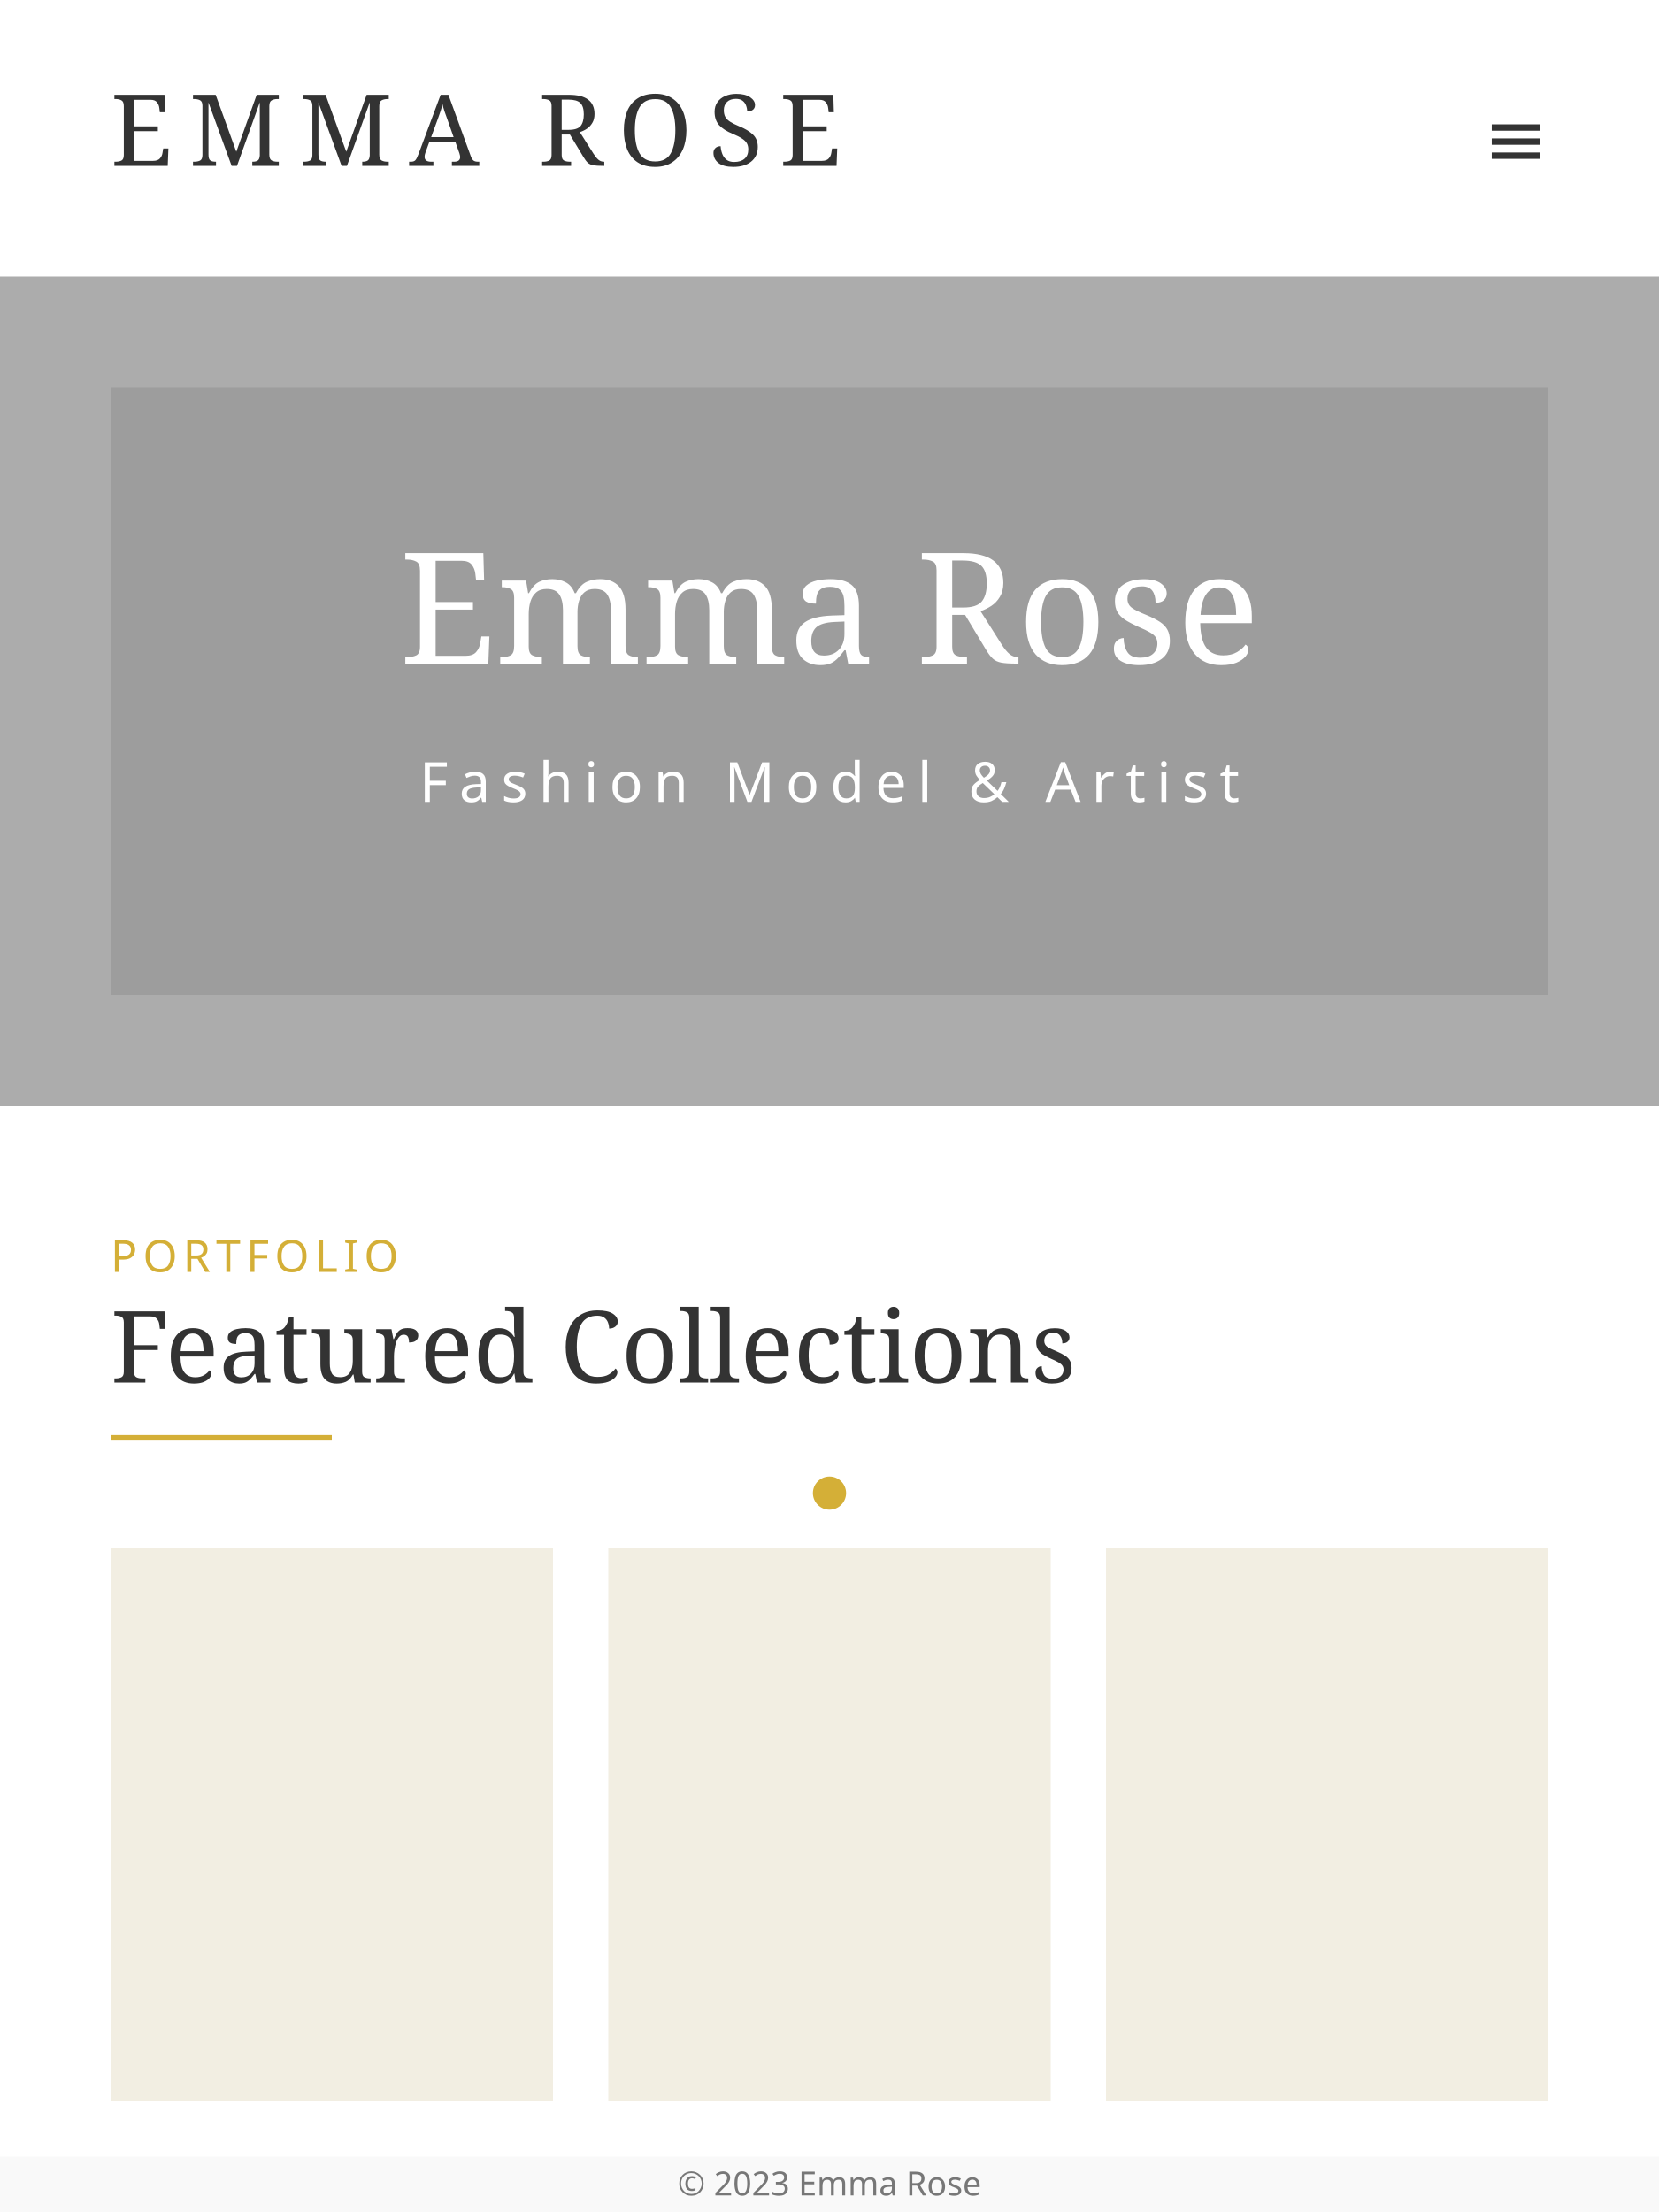
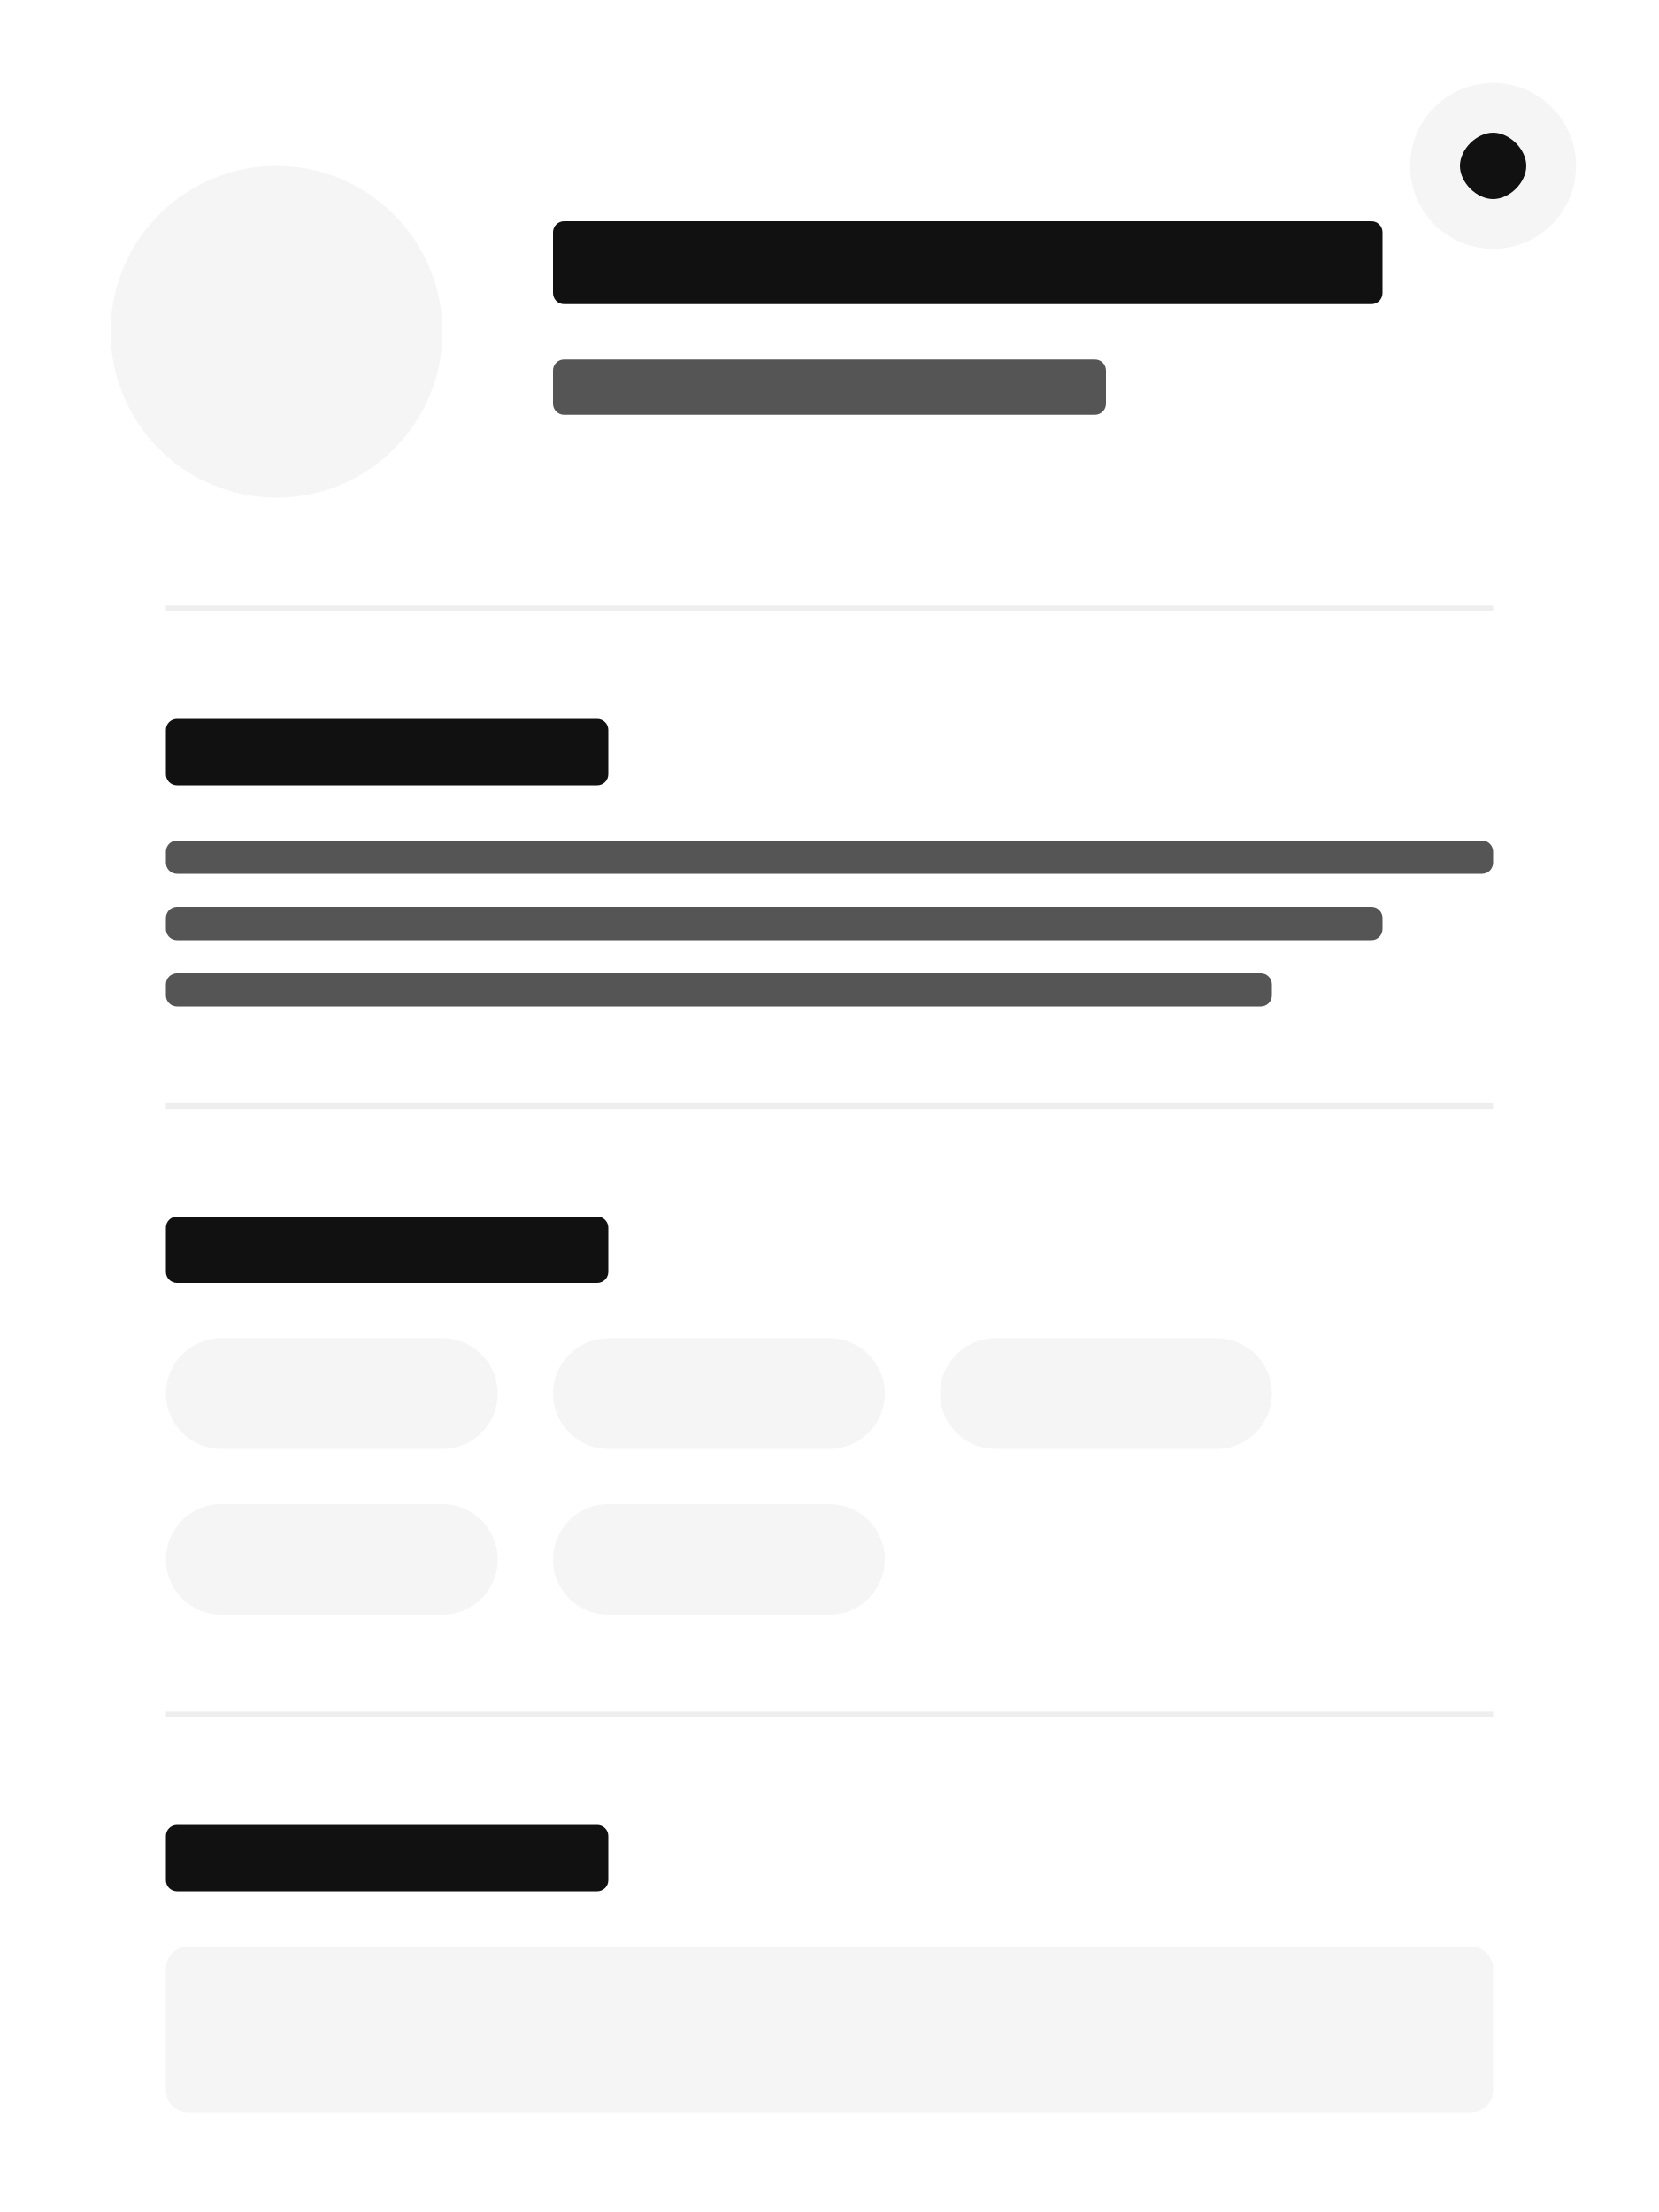
<svg xmlns="http://www.w3.org/2000/svg" width="300" height="400" viewBox="0 0 300 400" fill="none">
  <rect width="300" height="400" fill="#ffffff" />
-   <rect x="0" y="0" width="300" height="50" fill="#ffffff" />
-   <text x="20" y="30" font-family="'Cormorant Garamond', serif" font-size="18" font-weight="500" letter-spacing="3" fill="#333333">EMMA ROSE</text>
-   <text x="280" y="30" font-family="'Montserrat', sans-serif" font-size="14" text-anchor="end" fill="#333333">≡</text>
-   <rect x="0" y="50" width="300" height="150" fill="#f5f5f5" />
-   <rect x="20" y="70" width="260" height="110" fill="#e0e0e0" />
-   <rect x="0" y="50" width="300" height="150" fill="rgba(0,0,0,0.3)" />
-   <text x="150" y="120" font-family="'Cormorant Garamond', serif" font-size="28" font-weight="400" text-anchor="middle" fill="#ffffff">Emma Rose</text>
-   <text x="150" y="145" font-family="'Montserrat', sans-serif" font-size="10" font-weight="300" text-transform="uppercase" letter-spacing="2" text-anchor="middle" fill="#ffffff">Fashion Model &amp; Artist</text>
-   <text x="20" y="230" font-family="'Montserrat', sans-serif" font-size="8" font-weight="500" text-transform="uppercase" letter-spacing="1" fill="#d4af37">PORTFOLIO</text>
-   <text x="20" y="250" font-family="'Cormorant Garamond', serif" font-size="18" font-weight="400" fill="#333333">Featured Collections</text>
-   <line x1="20" y1="260" x2="60" y2="260" stroke="#d4af37" stroke-width="1" />
-   <rect x="20" y="280" width="80" height="100" fill="#f5f5f5" />
-   <rect x="110" y="280" width="80" height="100" fill="#f5f5f5" />
-   <rect x="200" y="280" width="80" height="100" fill="#f5f5f5" />
-   <rect x="20" y="280" width="80" height="100" fill="rgba(212,175,55,0.1)" />
-   <rect x="110" y="280" width="80" height="100" fill="rgba(212,175,55,0.1)" />
-   <rect x="200" y="280" width="80" height="100" fill="rgba(212,175,55,0.1)" />
-   <rect x="0" y="390" width="300" height="10" fill="#f9f9f9" />
-   <text x="150" y="397" font-family="'Montserrat', sans-serif" font-size="6" text-anchor="middle" fill="#777777">© 2023 Emma Rose</text>
-   <circle cx="150" cy="270" r="3" fill="#d4af37" />
+   <circle cx="50" cy="60" r="30" fill="#f5f5f5" />
+   <rect x="100" y="40" width="150" height="15" rx="2" fill="#111111" />
+   <rect x="100" y="65" width="100" height="10" rx="2" fill="#555555" />
+   <line x1="30" y1="110" x2="270" y2="110" stroke="#eeeeee" stroke-width="1" />
+   <rect x="30" y="130" width="80" height="12" rx="2" fill="#111111" />
+   <rect x="30" y="152" width="240" height="6" rx="2" fill="#555555" />
+   <rect x="30" y="164" width="220" height="6" rx="2" fill="#555555" />
+   <rect x="30" y="176" width="200" height="6" rx="2" fill="#555555" />
+   <line x1="30" y1="200" x2="270" y2="200" stroke="#eeeeee" stroke-width="1" />
+   <rect x="30" y="220" width="80" height="12" rx="2" fill="#111111" />
+   <rect x="30" y="242" width="60" height="20" rx="10" fill="#f5f5f5" />
+   <rect x="100" y="242" width="60" height="20" rx="10" fill="#f5f5f5" />
+   <rect x="170" y="242" width="60" height="20" rx="10" fill="#f5f5f5" />
+   <rect x="30" y="272" width="60" height="20" rx="10" fill="#f5f5f5" />
+   <rect x="100" y="272" width="60" height="20" rx="10" fill="#f5f5f5" />
+   <line x1="30" y1="310" x2="270" y2="310" stroke="#eeeeee" stroke-width="1" />
+   <rect x="30" y="330" width="80" height="12" rx="2" fill="#111111" />
+   <rect x="30" y="352" width="240" height="30" rx="4" fill="#f5f5f5" />
+   <circle cx="270" cy="30" r="15" fill="#f5f5f5" />
+   <path d="M270 24 C273 24 276 27 276 30 C276 33 273 36 270 36 C267 36 264 33 264 30 C264 27 267 24 270 24" fill="#111111" />
</svg>
